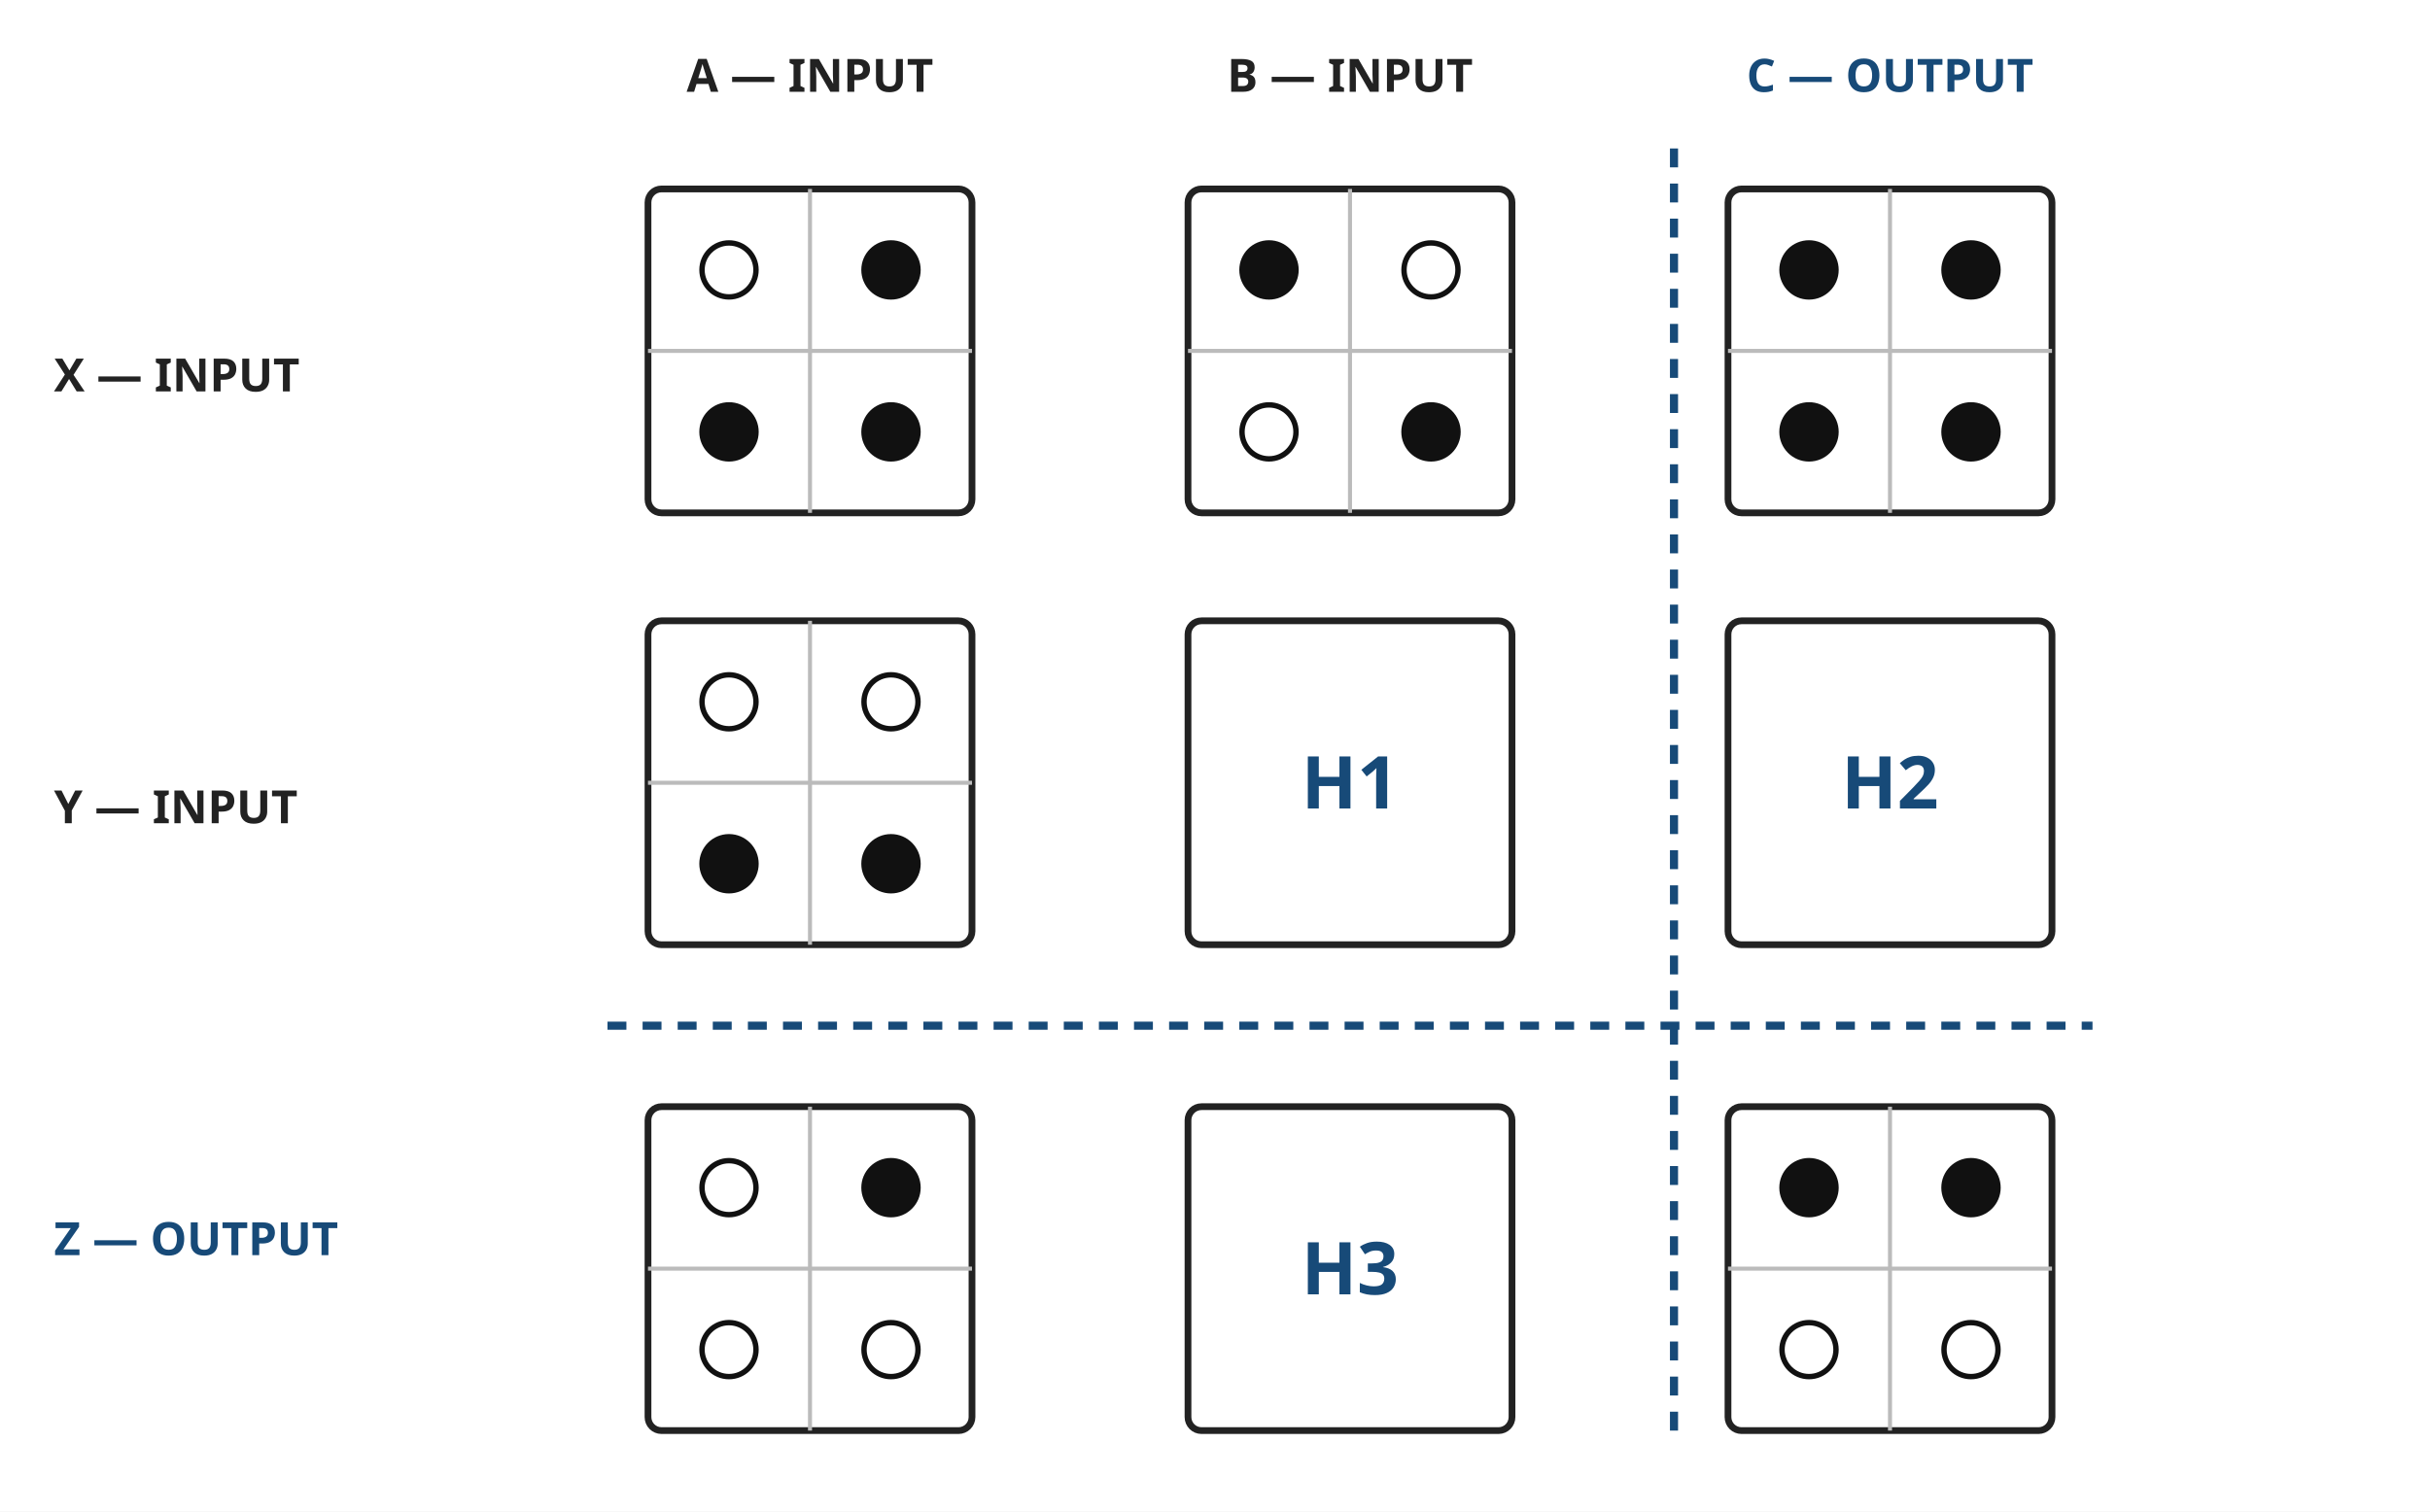
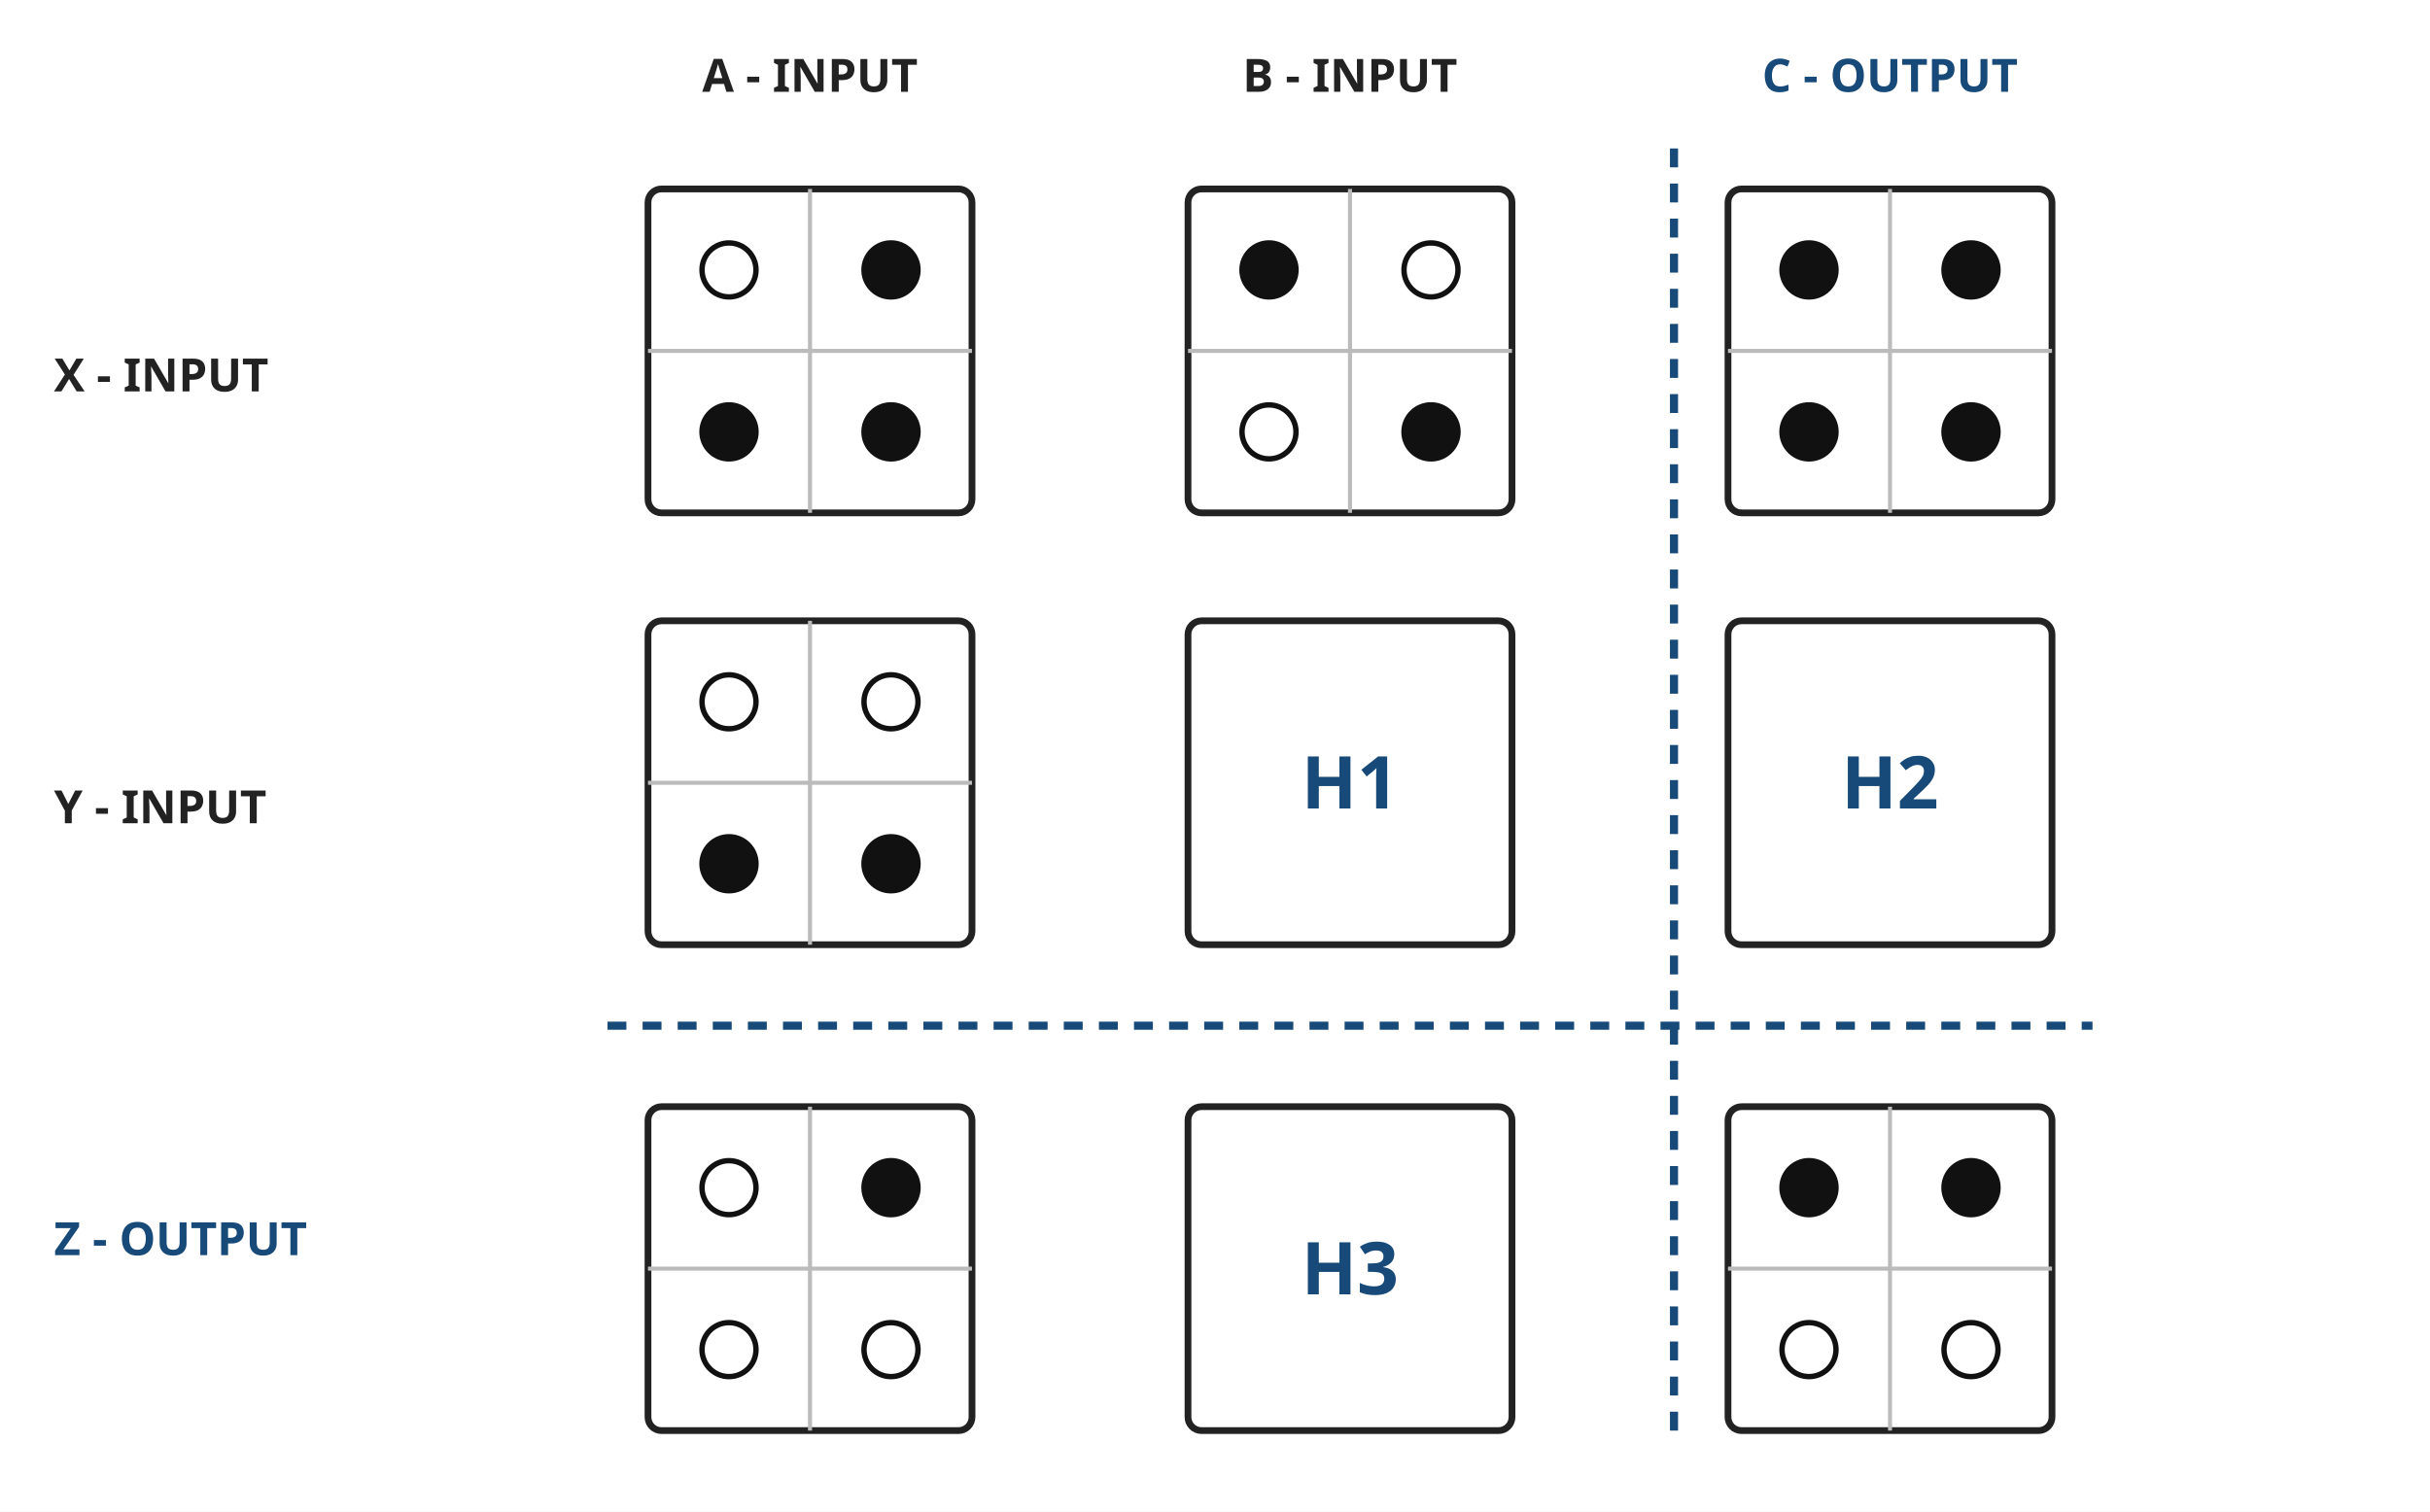
<svg xmlns="http://www.w3.org/2000/svg" width="900" height="560" viewBox="0 0 900 560" role="img" aria-labelledby="title desc">
  <style>
    .section { fill: #fff; stroke: #222; stroke-width: 2.5; }
    .cell-line { stroke: #bbb; stroke-width: 1.5; }
    .filled { fill: #111; stroke: #111; stroke-width: 2; }
    .unfilled { fill: #fff; stroke: #111; stroke-width: 2; }
    .head { font: 700 17px sans-serif; fill: #222; text-anchor: middle; }
    .rowhead { font: 700 17px sans-serif; fill: #222; }
    .output { fill: #174a78; }
    .missing { font: 700 27px sans-serif; fill: #174a78; text-anchor: middle; dominant-baseline: middle; }
    .divider { stroke: #174a78; stroke-width: 3; stroke-dasharray: 7 6; }
  </style>
  <rect width="900" height="560" fill="#fff" />
-   <text class="head" x="300" y="34">A — INPUT</text>
-   <text class="head" x="500" y="34">B — INPUT</text>
-   <text class="head output" x="700" y="34">C — OUTPUT</text>
-   <text class="rowhead" x="20" y="145">X — INPUT</text>
-   <text class="rowhead" x="20" y="305">Y — INPUT</text>
-   <text class="rowhead output" x="20" y="465">Z — OUTPUT</text>
+   <text class="head" x="300" y="34">A - INPUT</text>
+   <text class="head" x="500" y="34">B - INPUT</text>
+   <text class="head output" x="700" y="34">C - OUTPUT</text>
+   <text class="rowhead" x="20" y="145">X - INPUT</text>
+   <text class="rowhead" x="20" y="305">Y - INPUT</text>
+   <text class="rowhead output" x="20" y="465">Z - OUTPUT</text>
  <line class="divider" x1="620" y1="55" x2="620" y2="535" />
  <line class="divider" x1="225" y1="380" x2="775" y2="380" />
  <g transform="translate(240 70)">
    <rect class="section" width="120" height="120" rx="5" />
    <path class="cell-line" d="M60 0V120M0 60H120" />
    <circle class="unfilled" cx="30" cy="30" r="10" />
    <circle class="filled" cx="90" cy="30" r="10" />
    <circle class="filled" cx="30" cy="90" r="10" />
    <circle class="filled" cx="90" cy="90" r="10" />
  </g>
  <g transform="translate(440 70)">
    <rect class="section" width="120" height="120" rx="5" />
    <path class="cell-line" d="M60 0V120M0 60H120" />
    <circle class="filled" cx="30" cy="30" r="10" />
    <circle class="unfilled" cx="90" cy="30" r="10" />
    <circle class="unfilled" cx="30" cy="90" r="10" />
    <circle class="filled" cx="90" cy="90" r="10" />
  </g>
  <g transform="translate(640 70)">
    <rect class="section" width="120" height="120" rx="5" />
    <path class="cell-line" d="M60 0V120M0 60H120" />
    <circle class="filled" cx="30" cy="30" r="10" />
    <circle class="filled" cx="90" cy="30" r="10" />
    <circle class="filled" cx="30" cy="90" r="10" />
    <circle class="filled" cx="90" cy="90" r="10" />
  </g>
  <g transform="translate(240 230)">
    <rect class="section" width="120" height="120" rx="5" />
    <path class="cell-line" d="M60 0V120M0 60H120" />
    <circle class="unfilled" cx="30" cy="30" r="10" />
    <circle class="unfilled" cx="90" cy="30" r="10" />
    <circle class="filled" cx="30" cy="90" r="10" />
    <circle class="filled" cx="90" cy="90" r="10" />
  </g>
  <g transform="translate(440 230)">
    <rect class="section" width="120" height="120" rx="5" />
    <text class="missing" x="60" y="60">H1</text>
  </g>
  <g transform="translate(640 230)">
    <rect class="section" width="120" height="120" rx="5" />
    <text class="missing" x="60" y="60">H2</text>
  </g>
  <g transform="translate(240 410)">
    <rect class="section" width="120" height="120" rx="5" />
    <path class="cell-line" d="M60 0V120M0 60H120" />
    <circle class="unfilled" cx="30" cy="30" r="10" />
    <circle class="filled" cx="90" cy="30" r="10" />
    <circle class="unfilled" cx="30" cy="90" r="10" />
    <circle class="unfilled" cx="90" cy="90" r="10" />
  </g>
  <g transform="translate(440 410)">
    <rect class="section" width="120" height="120" rx="5" />
    <text class="missing" x="60" y="60">H3</text>
  </g>
  <g transform="translate(640 410)">
    <rect class="section" width="120" height="120" rx="5" />
    <path class="cell-line" d="M60 0V120M0 60H120" />
    <circle class="filled" cx="30" cy="30" r="10" />
    <circle class="filled" cx="90" cy="30" r="10" />
    <circle class="unfilled" cx="30" cy="90" r="10" />
    <circle class="unfilled" cx="90" cy="90" r="10" />
  </g>
</svg>
